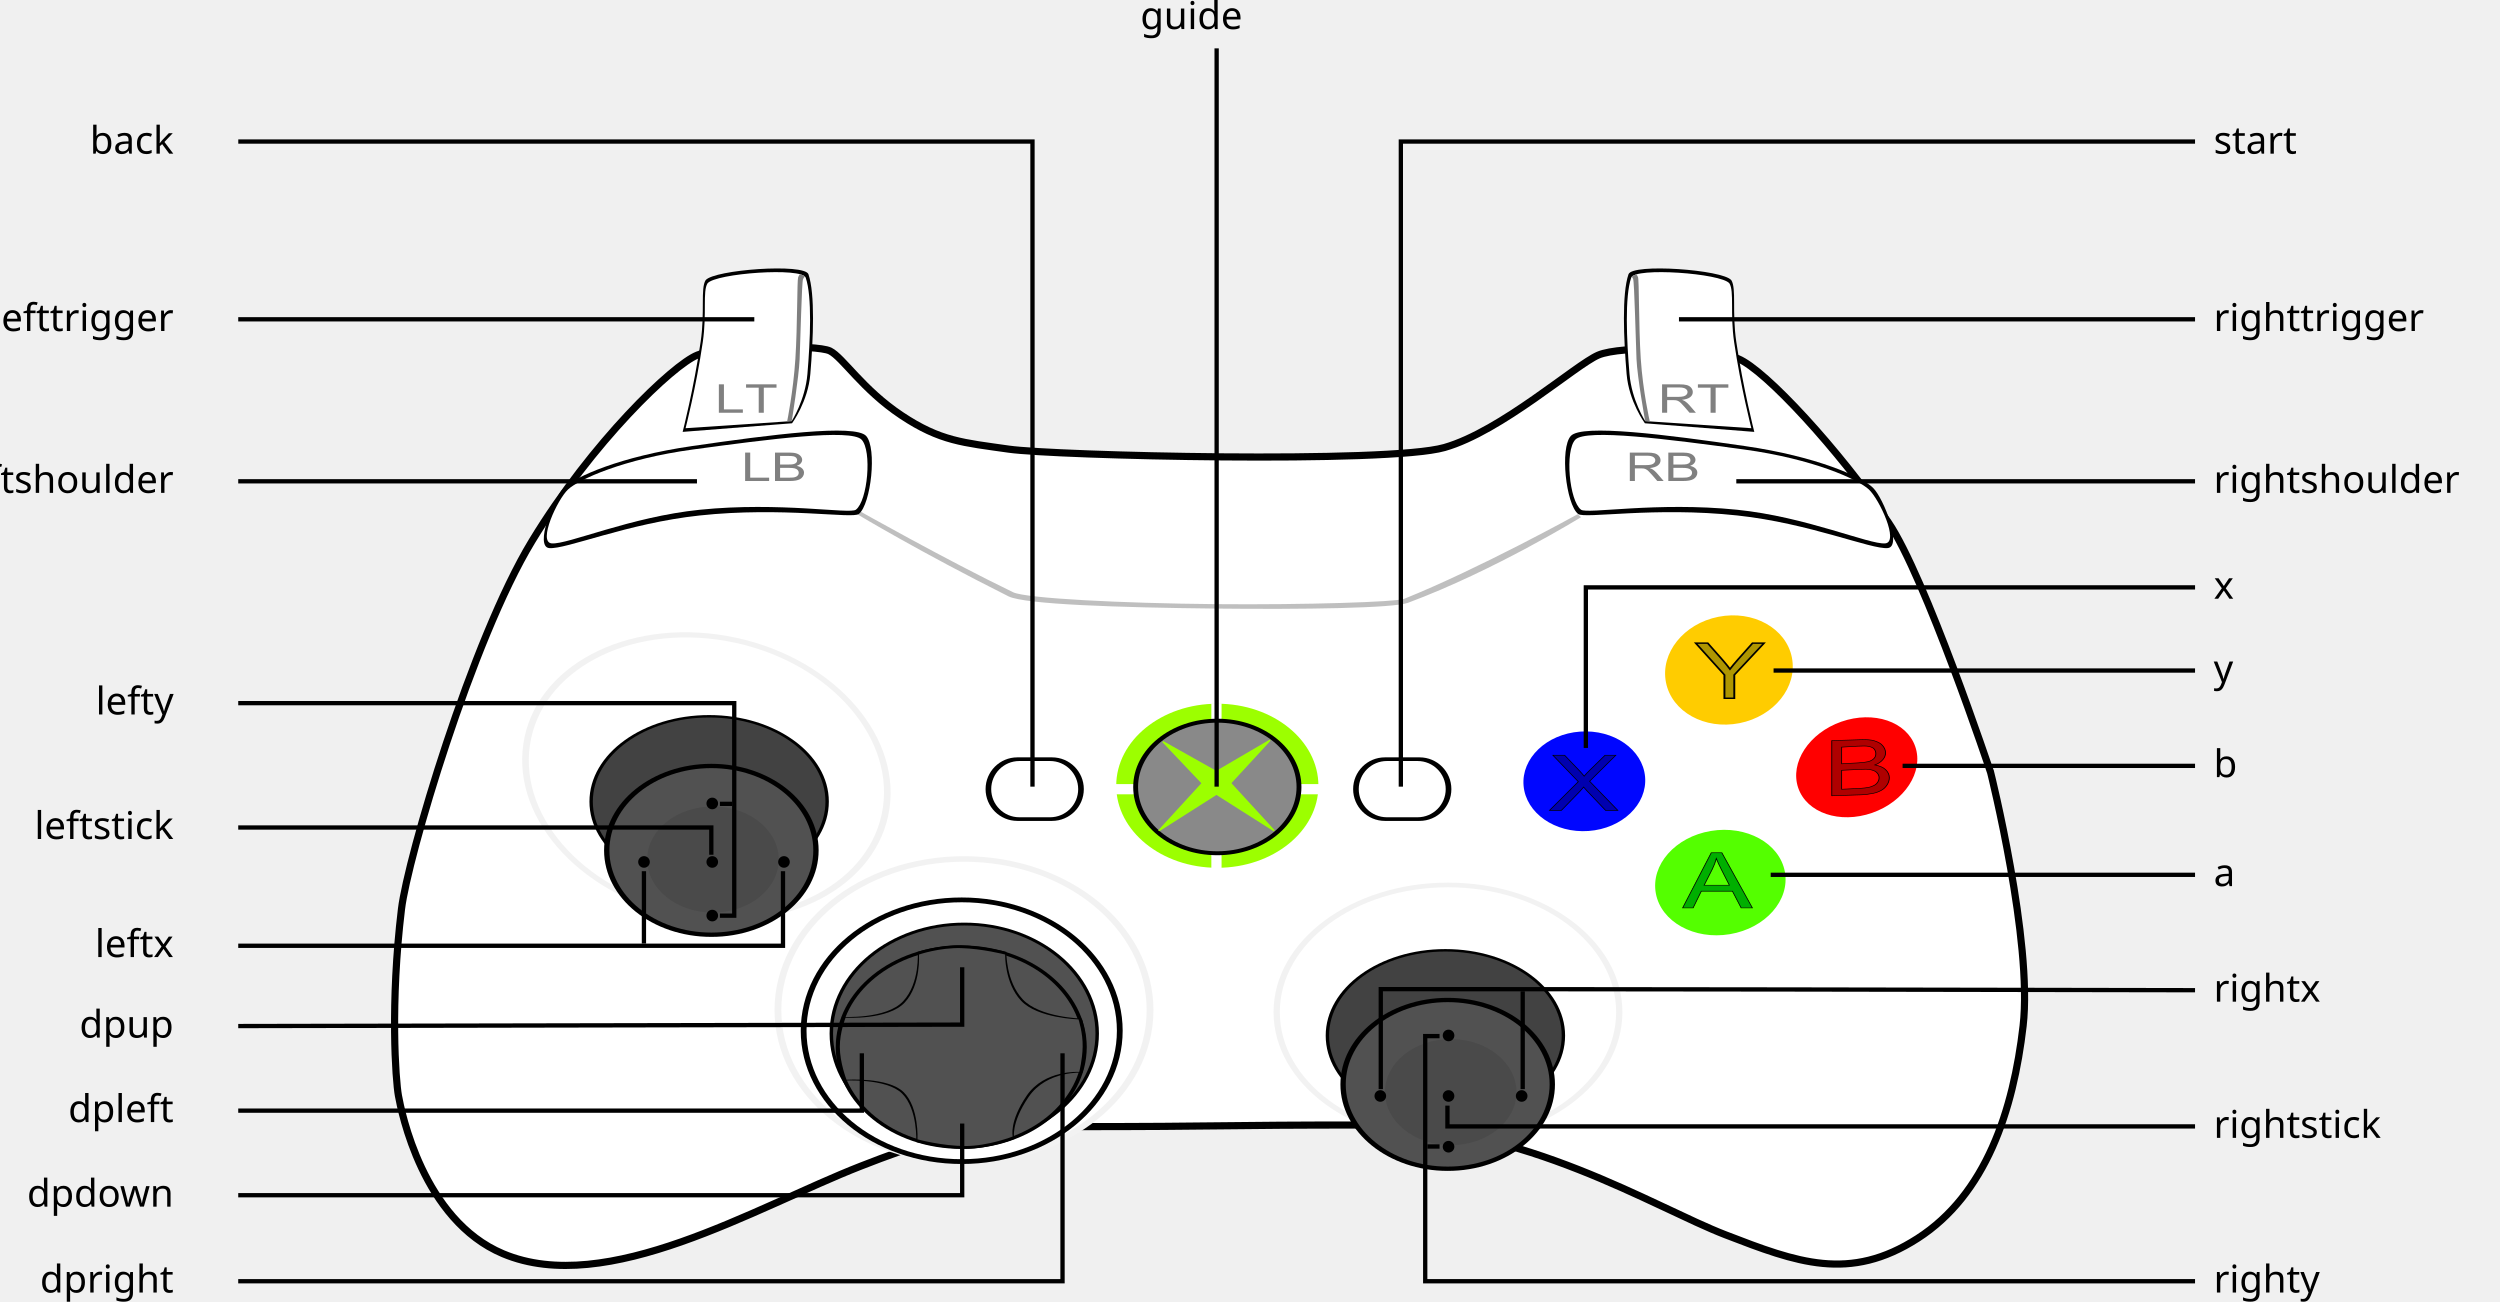
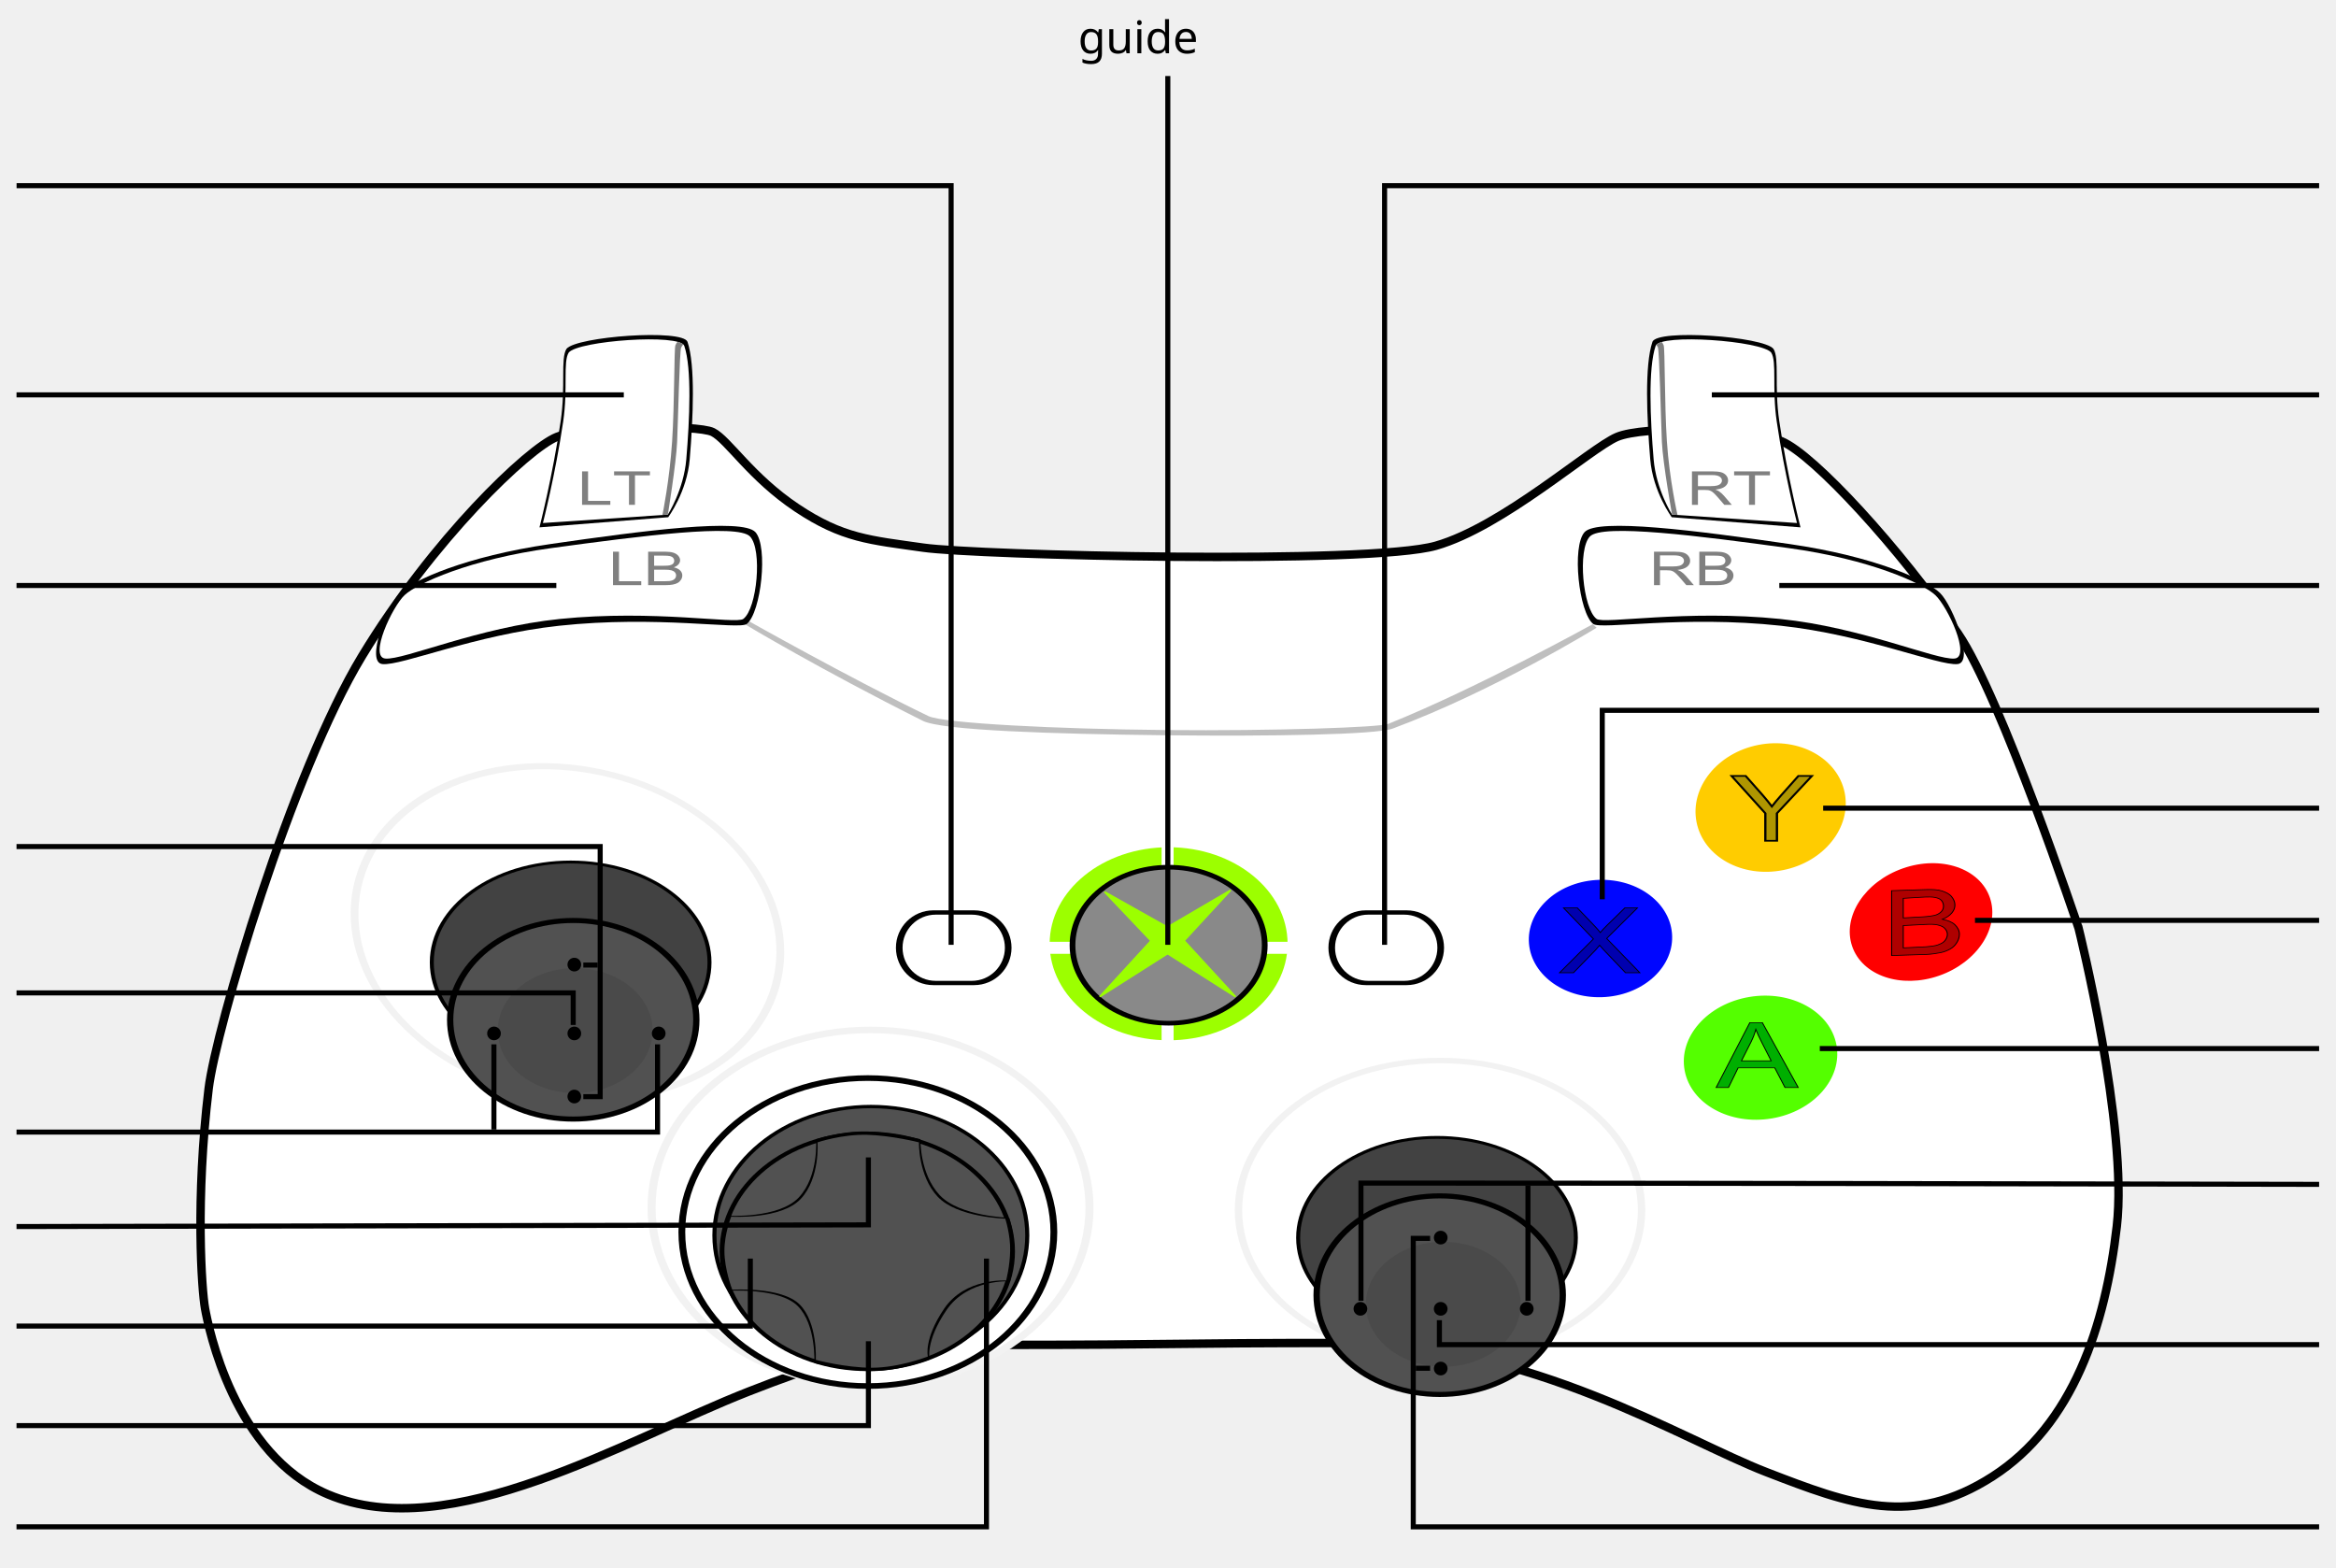
- <svg xmlns="http://www.w3.org/2000/svg" version="1.1" xml:space="preserve" style="overflow:visible" height="100%" width="100%">
+ <svg xmlns="http://www.w3.org/2000/svg" version="1.1" xml:space="preserve" style="overflow:visible" height="410px" width="611px" viewBox="69 -5 611 410">
  <g transform="matrix(.44122 0 0 .44122 -67.706 32.147)" stroke="#000" stroke-width="5">
    <g stroke="#000" stroke-width="5">
      <g stroke="#000" stroke-width="5">
        <path d="m1542 465.9s-45.682-136.82-71.429-174.57c-34.014-49.878-85.436-106.06-104.71-113.99s-81.633-9.301-97.506-2.5c-15.872 6.802-67.66 53.145-107.34 64.48s-272.07 5.668-303.82 1.134-47.753-5.435-74.964-23.572-40.781-40.408-49.852-44.942c-9.069-4.534-75.498-3.9-92.505 2.9-17.007 6.802-73.429 60.68-115.38 129.83-41.95 69.148-86.697 221.06-90.971 256.46-7.937 65.748-4.134 119.36-2.134 130.36s16.959 86.645 72.929 110.19c72.516 30.507 175.67-32.14 249.5-61.058 76.927-30.134 95.033-27.595 148.73-27.595 106.58 0 98.615-1.133 205.22-1.133 108.84 0 199.41 57.313 249.3 76.583s86.436 33.106 134.06 2.5 66.76-89.285 73.563-148.23-22.675-176.84-22.675-176.84z" fill="#fff" stroke="#000" stroke-width="5" />
      </g>
    </g>
  </g>
  <g transform="matrix(.44122 0 0 .44122 -67.706 32.147)">
    <ellipse cx="825.89" cy="631.74" rx="132.16" ry="107.35" fill="#f2f2f2" />
  </g>
  <g transform="matrix(.44122 0 0 .44122 -67.706 32.147)">
    <ellipse cx="825.89" cy="631.74" rx="127.42" ry="103.49" fill="#fff" />
  </g>
  <g transform="matrix(.44122 0 0 .44122 -67.706 32.147)">
    <ellipse cx="1163.5" cy="633.15" rx="121.67" ry="90.324" fill="#f2f2f2" />
  </g>
  <g transform="matrix(.44122 0 0 .44122 -67.706 32.147)">
    <ellipse cx="1163.5" cy="633.15" rx="117.3" ry="87.079" fill="#fff" />
  </g>
  <g transform="matrix(.44122 0 0 .44122 -67.706 32.147)">
    <path d="m660.58 370.76c-70.526-12.48-134.14 21.246-142.07 75.328-7.938 54.083 42.798 108.04 113.32 120.52s134.14-21.246 142.07-75.328c7.939-54.083-42.798-108.04-113.32-120.52z" fill="#f2f2f2" />
  </g>
  <g transform="matrix(.44122 0 0 .44122 -67.706 32.147)">
    <path d="m660.07 374.28c-67.992-12.031-129.31 20.482-136.97 72.622-7.653 52.139 41.26 104.16 109.25 116.19s129.31-20.482 136.97-72.622c7.654-52.138-41.259-104.16-109.25-116.19z" fill="#fff" />
  </g>
  <g transform="matrix(.44122 0 0 .44122 -67.706 32.147)">
    <ellipse cx="824.3" cy="646.14" rx="112.28" ry="92.953" />
  </g>
  <g transform="matrix(.44122 0 0 .44122 -67.706 32.147)">
    <ellipse cx="824.3" cy="646.14" rx="108.25" ry="89.613" fill="#fff" />
  </g>
  <g transform="matrix(.44122 0 0 .44122 -67.706 32.147)">
    <ellipse cx="1161.7" cy="649.54" rx="83.492" ry="60.363" />
  </g>
  <g transform="matrix(.44122 0 0 .44122 -67.706 32.147)">
    <ellipse cx="1161.7" cy="649.54" rx="81.133" ry="58.657" fill="#424242" />
  </g>
  <g transform="matrix(.44122 0 0 .44122 -67.706 32.147)">
    <ellipse cx="1163.3" cy="683.55" rx="74.83" ry="60.363" />
  </g>
  <g transform="matrix(.44122 0 0 .44122 -67.706 32.147)">
    <ellipse cx="1163.3" cy="683.55" rx="71.107" ry="57.36" fill="#515151" />
  </g>
  <g transform="matrix(.44122 0 0 .44122 -67.706 32.147)">
    <ellipse cx="1165.4" cy="688.95" rx="45.898" ry="37.025" fill="#4a4a4a" />
  </g>
  <g transform="matrix(.44122 0 0 .44122 -67.706 32.147)">
    <ellipse cx="826.08" cy="648.1" rx="93.945" ry="77.369" />
  </g>
  <g transform="matrix(.44122 0 0 .44122 -67.706 32.147)">
    <ellipse cx="826.08" cy="648.1" rx="91.527" ry="75.377" fill="#515151" />
  </g>
  <g transform="matrix(.44122 0 0 .44122 -67.706 32.147)">
    <ellipse cx="823.98" cy="657.59" rx="87.538" ry="70.967" />
  </g>
  <g transform="matrix(.44122 0 0 .44122 -67.706 32.147)">
    <ellipse cx="823.98" cy="657.59" rx="84.738" ry="68.698" fill="#515151" />
  </g>
  <g transform="matrix(.44122 0 0 .44122 -67.706 32.147)">
    <path d="m908.09 637.66s-29.34-0.686-41.231-13.424c-11.892-12.739-11.401-33.105-11.401-33.105s-16.461-4.181-31.472-4.598c-15.558-0.432-30.371 4.613-30.371 4.613s1.699 21.69-10.193 34.43c-11.892 12.738-42.455 10.893-42.455 10.893s-4.113 10.239-4.113 20.857c0 11.433 4.8 23.646 4.8 23.646s30.041-2.025 41.083 9.015c11.043 11.04 9.851 33.76 9.851 33.76s17.824 4.8 34.156 4.8c16.789 0 34.154-6.857 34.154-6.857s-2.696-10.635 10.045-29.318 37.671-17.017 37.671-17.017 2.263-8.428 2.472-18.036c0.214-9.921-2.996-19.659-2.996-19.659z" />
  </g>
  <g transform="matrix(.44122 0 0 .44122 -67.706 32.147)">
    <path d="m905.76 638.21s-28.526-0.667-40.088-13.052c-11.562-12.386-11.084-32.187-11.084-32.187s-16.004-4.064-30.598-4.47c-15.127-0.42-29.528 4.485-29.528 4.485s1.651 21.088-9.91 33.474c-11.562 12.385-41.276 10.59-41.276 10.59s-4 9.955-4 20.278c0 11.115 4.667 22.99 4.667 22.99s29.207-1.97 39.942 8.765c10.736 10.733 9.577 32.822 9.577 32.822s17.33 4.666 33.209 4.666c16.322 0 33.206-6.666 33.206-6.666s-2.622-10.34 9.766-28.504c12.387-18.165 36.624-16.545 36.624-16.545s2.2-8.194 2.403-17.535c0.21-9.643-2.91-19.111-2.91-19.111z" fill="#515151" />
  </g>
  <g transform="matrix(.44122 0 0 .44122 -67.706 32.147)">
    <circle cx="1163.9" cy="649.43" r="4.057" />
  </g>
  <g transform="matrix(.44122 0 0 .44122 -67.706 32.147)">
    <circle cx="1163.9" cy="727.05" r="4.057" />
  </g>
  <g transform="matrix(.44122 0 0 .44122 -67.706 32.147)">
    <circle cx="1214.9" cy="691.64" r="4.057" />
  </g>
  <g transform="matrix(.44122 0 0 .44122 -67.706 32.147)">
    <circle cx="1116.3" cy="691.64" r="4.057" />
  </g>
  <g transform="matrix(.44122 0 0 .44122 -67.706 32.147)">
    <circle cx="643.5" cy="480.79" r="4.057" />
  </g>
  <g transform="matrix(.44122 0 0 .44122 -67.706 32.147)">
    <ellipse cx="648.12" cy="486.3" rx="83.492" ry="60.363" />
  </g>
  <g transform="matrix(.44122 0 0 .44122 -67.706 32.147)">
    <ellipse cx="648.12" cy="486.3" rx="81.133" ry="58.657" fill="#424242" />
  </g>
  <g transform="matrix(.44122 0 0 .44122 -67.706 32.147)">
    <ellipse cx="649.66" cy="520.31" rx="74.83" ry="60.363" />
  </g>
  <g transform="matrix(.44122 0 0 .44122 -67.706 32.147)">
    <ellipse cx="649.66" cy="520.31" rx="71.107" ry="57.36" fill="#515151" />
  </g>
  <g transform="matrix(.44122 0 0 .44122 -67.706 32.147)">
    <ellipse cx="650.79" cy="526.71" rx="45.898" ry="37.025" fill="#4a4a4a" />
  </g>
  <g transform="matrix(.44122 0 0 .44122 -67.706 32.147)">
    <circle cx="650.3" cy="565.81" r="4.057" />
  </g>
  <g transform="matrix(.44122 0 0 .44122 -67.706 32.147)">
    <circle cx="700.32" cy="528.4" r="4.057" />
  </g>
  <g transform="matrix(.44122 0 0 .44122 -67.706 32.147)">
    <circle cx="602.68" cy="528.4" r="4.057" />
  </g>
  <g transform="matrix(.44122 0 0 .44122 -67.706 32.147)">
    <circle cx="650.3" cy="487.6" r="4.057" />
  </g>
  <g transform="translate(-32.005 -.11473)" stroke-width="0">
    <g transform="matrix(.44122 0 0 .44122 -35.701 32.262)" fill="#fc0">
      <g fill="#fc0" stroke-width="0">
        <path transform="matrix(.9811 -.1937 .1937 .9811 -50.662 270.82)" d="m1404.2 394.45c0 20.888-20.043 37.821-44.767 37.821s-44.767-16.933-44.767-37.821 20.043-37.821 44.767-37.821 44.767 16.933 44.767 37.821z" fill="#fc0" stroke-width="0" />
      </g>
    </g>
    <g transform="matrix(.44122 0 0 .44122 -35.701 32.262)">
      <g stroke-width="0">
        <path d="m1398.5 535.24c-3.666-19.884-26.784-32.626-51.637-28.459s-42.027 23.663-38.362 43.547c3.666 19.884 26.784 32.626 51.637 28.459 24.852-4.166 42.028-23.663 38.362-43.547z" fill="#54ff00" stroke-width="0" />
      </g>
    </g>
    <g transform="matrix(.44122 0 0 .44122 -35.701 32.262)">
      <g stroke-width="0">
        <g stroke-width="0">
          <path d="m1301 469.08c-1.63-19.144-21.928-33.294-45.336-31.606s-41.063 18.576-39.432 37.72 21.929 33.294 45.336 31.606c23.409-1.689 41.063-18.576 39.432-37.72z" fill="#0006ff" stroke-width="0" />
        </g>
      </g>
    </g>
    <g transform="matrix(.44122 0 0 .44122 -35.701 32.262)" fill="#f00">
      <g fill="#f00" stroke-width="0">
        <g fill="#f00" stroke-width="0">
          <path d="m1489.5 448.06c-5.94-17.563-29.05-25.398-51.616-17.501-22.566 7.896-36.044 28.536-30.104 46.099s29.05 25.397 51.616 17.501c22.567-7.898 36.046-28.537 30.104-46.099z" fill="#f00" stroke-width="0" />
        </g>
      </g>
    </g>
  </g>
  <g transform="matrix(.44122 0 0 .44122 -67.706 32.147)">
    <path d="m1254 285.81s-68.557 37.949-121.16 59.091c-5.162 2.075-67.258 4.26-131.84 3.664-64.69-0.596-131.87-3.979-140.79-8.285-46.656-22.522-108.23-57.266-108.23-57.266v3.17s43.289 26.046 104.94 56.935c11.394 5.709 77.495 7.789 143.72 8.535 62.521 0.703 124.94-0.289 134.91-3.998 60.2-22.388 120.77-59.741 120.77-59.741z" fill="#bfbfbf" />
  </g>
  <g transform="matrix(.44122 0 0 .44122 -67.706 32.147)">
    <path d="m757.65 231.25c-7.653-8.502-66.403-0.94-121.54 7.062-50.064 7.266-81.632 21.451-89.285 29.103s-20.455 41.083-10.268 42.053c11.404 1.086 54.563-17.311 104.76-22.732 58.013-6.266 106.78 2.487 111.23-1.072 8.504-6.804 12.755-45.912 5.102-54.414z" />
  </g>
  <g transform="matrix(.44122 0 0 .44122 -67.706 32.147)">
    <path d="m754.45 233.82c-7.384-7.711-64.543-0.376-117.74 6.88-48.303 6.59-79.642 20.945-87.025 27.885s-21.236 36.719-11.407 37.599c11.003 0.984 55.026-18.558 103.46-23.475 55.973-5.683 104.45 3.209 108.74-0.02 8.204-6.168 11.353-41.159 3.969-48.869z" fill="#fff" />
  </g>
  <g transform="matrix(.44122 0 0 .44122 -67.706 32.147)">
    <path d="m887.31 455.44h-24.191c-12.244 0-22.169 9.924-22.169 22.165s9.925 22.165 22.169 22.165h24.191c12.244 0 22.169-9.924 22.169-22.165s-9.925-22.165-22.169-22.165z" />
  </g>
  <g transform="matrix(.44122 0 0 .44122 -67.706 32.147)">
    <path d="m885.92 457.99h-21.416c-10.838 0-19.625 8.785-19.625 19.622 0 10.836 8.787 19.621 19.625 19.621h21.416c10.839 0 19.625-8.785 19.625-19.621 0-10.837-8.786-19.622-19.625-19.622z" fill="#fff" />
  </g>
  <g transform="matrix(.44122 0 0 .44122 -67.706 32.147)">
    <path d="m717.4 118.46c-2.66-7.82-65.854-3.199-71.749 4.137-3.636 5.803-0.385 22.04-3.439 42.851-4.834 32.925-12.579 62.965-12.579 62.965l76.318-6.011s11.143-15.015 12.757-34.373c2.06-24.692 3.374-55.806-1.308-69.569z" />
  </g>
  <g transform="matrix(.44122 0 0 .44122 -67.706 32.147)">
    <path d="m715.49 120.85c-2.54-7.468-62.883-3.055-68.513 3.95-3.472 5.541-0.367 21.046-3.285 40.918-4.615 31.44-12.011 60.126-12.011 60.126l74.045-4.97s9.41-14.661 10.941-32.748c2.008-23.708 3.347-53.977-1.177-67.276z" fill="#fff" />
  </g>
  <g transform="matrix(.44122 0 0 .44122 -67.706 32.147)">
    <path d="m710.21 120.55c-0.805 2.107-0.456 34.064-1.936 56.894s-5.741 43.64-5.741 43.64l3.204-0.204s4.95-30.361 5.503-43.085 1.478-54.204 2.376-55.946c0.898-1.742 1.357-1.787 1.357-1.787s-0.574-0.553-1.361-0.898-1.914-0.691-1.914-0.691-0.683-0.03-1.488 2.077z" fill="#7f7f7f" />
  </g>
  <g transform="matrix(.44122 0 0 .44122 -67.706 32.147)">
    <path d="m1460 267.41c-7.653-7.651-39.221-21.837-89.285-29.103-55.133-8.002-113.88-15.563-121.54-7.062s-3.401 47.61 5.103 54.412c4.45 3.56 53.214-5.193 111.23 1.072 50.195 5.422 93.354 23.818 104.76 22.732 10.186-0.968-2.616-34.399-10.269-42.051z" />
  </g>
  <g transform="matrix(.44122 0 0 .44122 -67.706 32.147)">
    <path d="m1457.1 268.58c-7.384-6.939-38.723-21.295-87.025-27.885-53.194-7.256-110.35-14.591-117.74-6.88-7.384 7.71-4.234 42.7 3.97 48.869 4.294 3.229 52.771-5.663 108.74 0.02 48.43 4.917 92.453 24.459 103.46 23.475 9.829-0.88-4.024-30.66-11.408-37.599z" fill="#fff" />
  </g>
  <g transform="matrix(.44122 0 0 .44122 -67.706 32.147)">
    <path d="m1143.7 455.44h-24.191c-12.244 0-22.169 9.924-22.169 22.165s9.925 22.165 22.169 22.165h24.191c12.243 0 22.169-9.924 22.169-22.165s-9.925-22.165-22.169-22.165z" />
  </g>
  <g transform="matrix(.44122 0 0 .44122 -67.706 32.147)">
    <path d="m1142.3 457.99h-21.416c-10.839 0-19.625 8.785-19.625 19.622 0 10.836 8.786 19.621 19.625 19.621h21.416c10.838 0 19.625-8.785 19.625-19.621 0-10.837-8.787-19.622-19.625-19.622z" fill="#fff" />
  </g>
  <g transform="matrix(.44122 0 0 .44122 -67.706 32.147)">
    <path d="m1364.6 165.45c-3.055-20.811 0.196-37.048-3.439-42.851-5.896-7.336-69.089-11.957-71.749-4.137-4.682 13.763-3.367 44.877-1.308 69.568 1.614 19.358 12.756 34.373 12.756 34.373l76.319 6.011c0 1e-3 -7.745-30.039-12.579-62.964z" />
  </g>
  <g transform="matrix(.44122 0 0 .44122 -67.706 32.147)">
    <path d="m1363.1 165.72c-2.917-19.872 0.188-35.377-3.284-40.918-5.63-7.005-65.973-11.418-68.513-3.95-4.524 13.3-3.185 43.568-1.178 67.276 1.53 18.087 10.941 32.748 10.941 32.748l74.045 4.97c1e-3 0-7.394-28.686-12.011-60.126z" fill="#fff" />
  </g>
  <g transform="matrix(.44122 0 0 .44122 -67.706 32.147)">
    <ellipse cx="1002.6" cy="475.25" rx="70.523" ry="57.227" fill="#9cff00" />
  </g>
  <g transform="matrix(.44122 0 0 .44122 -67.706 32.147)">
    <rect x="998.44" y="417.63" width="7.125" height="120.06" fill="#fff" />
  </g>
  <g transform="matrix(.44122 0 0 .44122 -67.706 32.147)">
    <rect x="927.01" y="474.09" width="150" height="7.125" fill="#fff" />
  </g>
  <g transform="matrix(.44122 0 0 .44122 -67.706 32.147)">
    <ellipse cx="1002.6" cy="476.1" rx="58.674" ry="47.61" />
  </g>
  <g transform="matrix(.44122 0 0 .44122 -67.706 32.147)">
    <ellipse cx="1002.6" cy="476.1" rx="55.278" ry="44.855" fill="#898989" />
  </g>
  <g transform="translate(-32.005 -.11473)" stroke="#000">
    <g transform="matrix(.44122 0 0 .44122 -35.701 32.262)" fill="#00af00" stroke-width=".5">
      <g transform="matrix(1.3514,0,0,1,1327.3,560.45)" fill="#00af00" stroke="#000" stroke-width=".43">
        <path d="m-0.079 0 14.769-38.456h5.482l15.739 38.456h-5.797l-4.486-11.647h-16.08l-4.223 11.647zm11.096-15.792h13.037l-4.013-10.65c-1.224-3.235-2.134-5.893-2.728-7.974-0.49 2.466-1.181 4.914-2.072 7.345z" fill="#00af00" stroke="#000" stroke-width=".43" />
      </g>
    </g>
    <g transform="matrix(.44122 0 0 .44122 -35.701 32.262)" fill="#af0000" stroke-width=".5">
      <g transform="matrix(1.3514,0,0,1,1425.9,482.23)" fill="#af0000" stroke="#000" stroke-width=".43">
        <path d="m3.935 0v-38.456l14.813-0.651c2.936-0.129 5.391-0.002 7.166 0.777 1.775 0.778 3.262 1.716 4.267 3.333 1.006 1.618 1.508 3.31 1.508 5.076-3.1e-5 1.644-0.446 3.192-1.338 4.643-0.892 1.452-2.335 2.884-4.136 3.776 2.326 0.682 4.21 1.585 5.461 3.228 1.25 1.644 1.972 3.455 1.972 5.693-3.3e-5 1.801-0.477 3.606-1.237 5.154-0.761 1.548-1.701 2.741-2.82 3.581-1.119 0.839-2.619 1.734-4.307 2.162-1.688 0.428-3.853 0.927-6.3 1.033zm5.089-22.297 8.701-0.651c2.252-0.169 3.97-0.539 4.949-0.837 1.294-0.385 2.365-1.283 3.021-2.175 0.656-0.892 0.984-2.011 0.984-3.358-2.6e-5 -1.277-0.306-2.4-0.918-3.371-0.612-0.971-1.583-1.375-2.72-1.733-1.137-0.358-3.188-0.37-5.946-0.147l-8.071 0.651zm0 17.759 9.96-0.651c1.642-0.107 2.894-0.452 3.559-0.574 1.172-0.21 2.247-0.82 3.034-1.31 0.787-0.49 1.434-1.202 1.941-2.138 0.507-0.936 0.857-2.146 0.857-3.37-2.8e-5 -1.434-0.464-2.55-1.198-3.608-0.735-1.058-1.849-1.541-3.152-1.969-1.303-0.428-3.278-0.424-5.723-0.252l-9.278 0.651z" fill="#af0000" stroke="#000" stroke-width=".43" />
      </g>
    </g>
    <g transform="matrix(.44122 0 0 .44122 -35.701 32.262)" fill="#af9600">
      <g transform="matrix(1.3514,0,0,1,1336.1,414.22)" fill="#af9600" stroke="#000">
        <path d="m14.978 0v-16.29l-14.821-22.166h6.191l7.581 11.595c1.399 2.168 2.702 4.337 3.909 6.505 1.154-2.011 2.553-4.276 4.197-6.794l7.45-11.306h5.928l-15.346 22.166v16.29z" fill="#af9600" stroke="#000" />
      </g>
    </g>
  </g>
  <g transform="matrix(.44122 0 0 .44122 -67.706 32.147)">
    <g transform="matrix(1.3514,0,0,1,1287.4,262.67)" fill="#808080">
      <path d="m2.178 0v-19.832h8.793c1.768 2e-5 3.111 0.178 4.031 0.534 0.92 0.356 1.655 0.985 2.205 1.887 0.55 0.902 0.825 1.899 0.825 2.99-1.8e-5 1.407-0.455 2.593-1.366 3.558-0.911 0.965-2.318 1.578-4.221 1.84 0.694 0.334 1.222 0.663 1.583 0.988 0.767 0.703 1.493 1.583 2.178 2.638l3.45 5.398h-3.301l-2.624-4.126c-0.767-1.19-1.398-2.101-1.894-2.733-0.496-0.631-0.94-1.073-1.333-1.326-0.392-0.253-0.791-0.428-1.197-0.528-0.298-0.063-0.785-0.095-1.461-0.095h-3.044v8.807zm2.624-11.08h5.641c1.2 1.1e-5 2.138-0.124 2.814-0.372 0.676-0.248 1.19-0.645 1.542-1.19 0.352-0.546 0.528-1.139 0.528-1.779-1.6e-5 -0.938-0.34-1.709-1.021-2.313-0.681-0.604-1.756-0.906-3.227-0.906h-6.277z" />
      <path d="m22.051 0v-19.832h7.441c1.515 2e-5 2.73 0.201 3.646 0.602 0.915 0.401 1.632 1.019 2.151 1.853 0.519 0.834 0.778 1.707 0.778 2.618-1.6e-5 0.848-0.23 1.646-0.69 2.394-0.46 0.749-1.154 1.353-2.083 1.813 1.2 0.352 2.122 0.952 2.767 1.799 0.645 0.848 0.967 1.849 0.967 3.003-1.7e-5 0.929-0.196 1.792-0.588 2.591-0.392 0.798-0.877 1.414-1.454 1.847-0.577 0.433-1.301 0.76-2.171 0.981-0.87 0.221-1.937 0.331-3.199 0.331zm2.624-11.499h4.288c1.163 1.2e-5 1.998-0.077 2.503-0.23 0.667-0.198 1.17-0.528 1.508-0.988 0.338-0.46 0.507-1.037 0.507-1.732-1.3e-5 -0.658-0.158-1.238-0.473-1.738-0.316-0.501-0.767-0.843-1.353-1.028-0.586-0.185-1.592-0.277-3.017-0.277h-3.964zm0 9.159h4.938c0.848 2.4e-6 1.443-0.032 1.786-0.095 0.604-0.108 1.109-0.289 1.515-0.541 0.406-0.253 0.74-0.62 1.001-1.103 0.262-0.482 0.392-1.039 0.392-1.671-1.4e-5 -0.74-0.189-1.382-0.568-1.928-0.379-0.546-0.904-0.929-1.576-1.15-0.672-0.221-1.639-0.331-2.902-0.331h-4.586z" />
    </g>
  </g>
  <g transform="matrix(.44122 0 0 .44122 -67.706 32.147)">
    <g transform="matrix(1.3514,0,0,1,1309.9,215.06)" fill="#808080">
      <path d="m2.178 0v-19.832h8.793c1.768 2e-5 3.111 0.178 4.031 0.534 0.92 0.356 1.655 0.985 2.205 1.887 0.55 0.902 0.825 1.899 0.825 2.99-1.8e-5 1.407-0.455 2.593-1.366 3.558-0.911 0.965-2.318 1.578-4.221 1.84 0.694 0.334 1.222 0.663 1.583 0.988 0.767 0.703 1.493 1.583 2.178 2.638l3.45 5.398h-3.301l-2.624-4.126c-0.767-1.19-1.398-2.101-1.894-2.733-0.496-0.631-0.94-1.073-1.333-1.326-0.392-0.253-0.791-0.428-1.197-0.528-0.298-0.063-0.785-0.095-1.461-0.095h-3.044v8.807zm2.624-11.08h5.641c1.2 1.1e-5 2.138-0.124 2.814-0.372 0.676-0.248 1.19-0.645 1.542-1.19 0.352-0.546 0.528-1.139 0.528-1.779-1.6e-5 -0.938-0.34-1.709-1.021-2.313-0.681-0.604-1.756-0.906-3.227-0.906h-6.277z" />
      <path d="m27.205 0v-17.492h-6.534v-2.34h15.72v2.34h-6.561v17.492z" />
    </g>
  </g>
  <g transform="matrix(.44122 0 0 .44122 -67.706 32.147)">
    <g transform="matrix(1.3514,0,0,1,670.48,262.67)" fill="#808080">
      <path d="m2.029 0v-19.832h2.624v17.492h9.767v2.34z" />
      <path d="m17.451 0v-19.832h7.441c1.515 2e-5 2.73 0.201 3.646 0.602 0.915 0.401 1.632 1.019 2.151 1.853 0.519 0.834 0.778 1.707 0.778 2.618-1.6e-5 0.848-0.23 1.646-0.69 2.394-0.46 0.749-1.154 1.353-2.083 1.813 1.2 0.352 2.122 0.952 2.767 1.799 0.645 0.848 0.967 1.849 0.967 3.003-1.7e-5 0.929-0.196 1.792-0.588 2.591-0.392 0.798-0.877 1.414-1.454 1.847-0.577 0.433-1.301 0.76-2.171 0.981-0.87 0.221-1.937 0.331-3.199 0.331zm2.624-11.499h4.288c1.163 1.2e-5 1.998-0.077 2.503-0.23 0.667-0.198 1.17-0.528 1.508-0.988 0.338-0.46 0.507-1.037 0.507-1.732-1.3e-5 -0.658-0.158-1.238-0.473-1.738-0.316-0.501-0.767-0.843-1.353-1.028-0.586-0.185-1.592-0.277-3.017-0.277h-3.964zm0 9.159h4.938c0.848 2.4e-6 1.443-0.032 1.786-0.095 0.604-0.108 1.109-0.289 1.515-0.541 0.406-0.253 0.74-0.62 1.001-1.103 0.262-0.482 0.392-1.039 0.392-1.671-1.5e-5 -0.74-0.189-1.382-0.568-1.928-0.379-0.546-0.904-0.929-1.576-1.15-0.672-0.221-1.639-0.331-2.902-0.331h-4.586z" />
    </g>
  </g>
  <g transform="matrix(.44122 0 0 .44122 -67.706 32.147)">
    <g transform="matrix(1.3514,0,0,1,652.15,215.06)" fill="#808080">
      <path d="m2.029 0v-19.832h2.624v17.492h9.767v2.34z" />
      <path d="m22.606 0v-17.492h-6.534v-2.34h15.72v2.34h-6.561v17.492z" />
    </g>
  </g>
  <g transform="matrix(.44122 0 0 .44122 -67.706 32.147)" fill="#0000af" stroke="#000" stroke-width=".5">
    <g transform="matrix(1.3514,0,0,1,1234,492.44)" fill="#0000af" stroke="#000" stroke-width=".43">
      <path d="m0.236 0 14.874-20.041-13.116-18.415h6.06l6.978 9.863c1.452 2.046 2.483 3.62 3.095 4.722 0.857-1.399 1.871-2.859 3.043-4.381l7.738-10.204h5.535l-13.509 18.126 14.559 20.33h-6.296l-9.68-13.719c-0.542-0.787-1.102-1.644-1.679-2.571-0.857 1.399-1.469 2.361-1.836 2.885l-9.653 13.405z" fill="#0000af" stroke="#000" stroke-width=".43" />
    </g>
  </g>
  <g transform="matrix(.44122 0 0 .44122 -67.706 32.147)">
    <polygon points="964.98 444.12 964.19 444.76 995.07 477.27 1041.9 507 1042.7 506.37 1007.4 467.96" fill="#9cff00" />
  </g>
  <g transform="matrix(.44122 0 0 .44122 -67.706 32.147)">
    <polygon points="961.34 506.37 962.13 507 1008.9 477.27 1039.8 443.76 1039 443.12 996.56 467.96" fill="#9cff00" />
  </g>
  <g transform="matrix(-.44122 0 0 .44122 817.49 32.077)">
    <path d="m710.21 120.55c-0.867 1.864-0.456 34.064-1.936 56.894s-6.293 43.789-6.293 43.789l3.216-0.181s5.491-30.534 6.044-43.258 1.478-54.204 2.376-55.946c0.898-1.742 0.91-1.521 0.91-1.521s-0.126-0.181-0.768-0.626c-0.642-0.445-2.399-1.009-2.399-1.009s-0.283-7e-3 -1.15 1.857z" fill="#7f7f7f" />
  </g>
  <g transform="matrix(.44122 0 0 .44122 -67.706 50.153)">
    <circle cx="650.3" cy="487.6" r="4.057" />
  </g>
  <g transform="matrix(.44122 0 0 .44122 158.9 122.18)">
    <circle cx="650.3" cy="487.6" r="4.057" />
  </g>
  <g id="guideGroup" transform="matrix(.44122 0 0 .44122 -137.85 -26.021)">
-     <text id="guideText" x="1160.848" y="79.235" fill="#000000" font-family="sans-serif" font-size="26.667px" text-anchor="middle" style="line-height:1.25" xml:space="preserve">
-       <tspan x="1160.848" y="79.235" font-size="26.667px">guide</tspan>
+     <text id="guideText" x="1160.848" y="79.235" fill="#000000" font-family="sans-serif" font-size="20pt" text-anchor="middle" style="line-height:1.25" xml:space="preserve">
+       <tspan x="1160.848" y="79.235" font-size="20pt">guide</tspan>
    </text>
    <path id="guidePath" d="m1161.1 607.71v-515" fill="none" stroke="#000" stroke-width="3" />
  </g>
  <g id="backGroup" transform="matrix(.44122 0 0 .44122 -213.72 -26.021)">
    <path id="backPath" d="m1204.6 607.71v-450h-554" fill="none" stroke="#000" stroke-width="3" />
-     <text id="backText" x="640.187" y="166.185" fill="#000000" font-family="sans-serif" font-size="26.667px" text-anchor="end" style="line-height:1.25" xml:space="preserve">
-       <tspan x="640.187" y="166.185" font-size="26.667px">back</tspan>
+     <text id="backText" x="640.187" y="166.185" fill="#000000" font-family="sans-serif" font-size="20pt" text-anchor="end" style="line-height:1.25" xml:space="preserve">
+       <tspan x="640.187" y="166.185" font-size="20pt">back</tspan>
    </text>
  </g>
  <g id="lefttriggerGroup" transform="matrix(.44122 0 0 .44122 -137.85 -26.021)">
    <path id="lefttriggerPath" d="m838.61 281.71h-360" fill="none" stroke="#000" stroke-width="3" />
-     <text id="lefttriggerText" x="468.215" y="289.885" fill="#000000" font-family="sans-serif" font-size="26.667px" text-anchor="end" style="line-height:1.25" xml:space="preserve">
-       <tspan x="468.215" y="289.885" font-size="26.667px">lefttrigger</tspan>
+     <text id="lefttriggerText" x="468.215" y="289.885" fill="#000000" font-family="sans-serif" font-size="20pt" text-anchor="end" style="line-height:1.25" xml:space="preserve">
+       <tspan x="468.215" y="289.885" font-size="20pt">lefttrigger</tspan>
    </text>
  </g>
  <g id="leftshoulderGroup" transform="matrix(.44122 0 0 .44122 -137.85 -26.021)">
    <path id="leftshoulderPath" d="m798.61 394.71h-320" fill="none" stroke="#000" stroke-width="3" />
-     <text id="leftshoulderText" x="468.215" y="402.785" fill="#000000" font-family="sans-serif" font-size="26.667px" text-anchor="end" style="line-height:1.25" xml:space="preserve">
-       <tspan x="468.215" y="402.785" font-size="26.667px">leftshoulder</tspan>
+     <text id="leftshoulderText" x="468.215" y="402.785" fill="#000000" font-family="sans-serif" font-size="20pt" text-anchor="end" style="line-height:1.25" xml:space="preserve">
+       <tspan x="468.215" y="402.785" font-size="20pt">leftshoulder</tspan>
    </text>
  </g>
  <g id="leftyGroup" transform="matrix(.44122 0 0 .44122 -137.85 -26.021)">
    <g id="leftyPath" transform="translate(-18.892,132.71)" fill="none" stroke="#000" stroke-width="3">
      <path d="m833.5 565h10v-148.25h-346" />
      <path d="m842 487h-8.5" />
    </g>
-     <text id="leftyText" x="468.215" y="557.335" fill="#000000" font-family="sans-serif" font-size="26.667px" text-anchor="end" style="line-height:1.25" xml:space="preserve">
-       <tspan x="468.215" y="557.335" font-size="26.667px">lefty</tspan>
+     <text id="leftyText" x="468.215" y="557.335" fill="#000000" font-family="sans-serif" font-size="20pt" text-anchor="end" style="line-height:1.25" xml:space="preserve">
+       <tspan x="468.215" y="557.335" font-size="20pt">lefty</tspan>
    </text>
  </g>
  <g id="leftstickGroup" transform="matrix(.44122 0 0 .44122 -137.85 -26.021)">
    <path id="leftstickPath" d="m808.61 655.21v-19h-330" fill="none" stroke="#000" stroke-width="3" />
-     <text id="leftstickText" x="468.215" y="644.235" fill="#000000" font-family="sans-serif" font-size="26.667px" text-anchor="end" style="line-height:1.25" xml:space="preserve">
-       <tspan x="468.215" y="644.235" font-size="26.667px">leftstick</tspan>
+     <text id="leftstickText" x="468.215" y="644.235" fill="#000000" font-family="sans-serif" font-size="20pt" text-anchor="end" style="line-height:1.25" xml:space="preserve">
+       <tspan x="468.215" y="644.235" font-size="20pt">leftstick</tspan>
    </text>
  </g>
  <g id="leftxGroup" transform="matrix(.44122 0 0 .44122 -137.85 -26.021)">
    <g id="leftxPath" transform="matrix(0,1,1,0,293.11,-124.79)" fill="none" stroke="#000" stroke-width="3">
      <path d="m791.5 565.5h52v-380" />
      <path d="m842 468.5h-50.5" />
    </g>
-     <text id="leftxText" x="468.215" y="726.585" fill="#000000" font-family="sans-serif" font-size="26.667px" text-anchor="end" style="line-height:1.25" xml:space="preserve">
-       <tspan x="468.215" y="726.585" font-size="26.667px">leftx</tspan>
+     <text id="leftxText" x="468.215" y="726.585" fill="#000000" font-family="sans-serif" font-size="20pt" text-anchor="end" style="line-height:1.25" xml:space="preserve">
+       <tspan x="468.215" y="726.585" font-size="20pt">leftx</tspan>
    </text>
  </g>
  <g id="dpupGroup" transform="matrix(.44122 0 0 .44122 -137.85 -26.021)">
    <path id="dpupPath" d="m983.61 733.71v40l-505 1" fill="none" stroke="#000" stroke-width="3" />
-     <text id="dpupText" x="468.215" y="782.785" fill="#000000" font-family="sans-serif" font-size="26.667px" text-anchor="end" style="line-height:1.25" xml:space="preserve">
-       <tspan x="468.215" y="782.785" font-size="26.667px">dpup</tspan>
+     <text id="dpupText" x="468.215" y="782.785" fill="#000000" font-family="sans-serif" font-size="20pt" text-anchor="end" style="line-height:1.25" xml:space="preserve">
+       <tspan x="468.215" y="782.785" font-size="20pt">dpup</tspan>
    </text>
  </g>
  <g id="dpleftGroup" transform="matrix(.44122 0 0 .44122 -137.85 -26.021)">
    <path id="dpleftPath" d="m913.61 793.71v40h-435" fill="none" stroke="#000" stroke-width="3" />
-     <text id="dpleftText" x="468.215" y="841.685" fill="#000000" font-family="sans-serif" font-size="26.667px" text-anchor="end" style="line-height:1.25" xml:space="preserve">
-       <tspan x="468.215" y="841.685" font-size="26.667px">dpleft</tspan>
+     <text id="dpleftText" x="468.215" y="841.685" fill="#000000" font-family="sans-serif" font-size="20pt" text-anchor="end" style="line-height:1.25" xml:space="preserve">
+       <tspan x="468.215" y="841.685" font-size="20pt">dpleft</tspan>
    </text>
  </g>
  <g id="dpdownGroup" transform="matrix(.44122 0 0 .44122 -137.85 -26.021)">
    <path id="dpdownPath" d="m983.61 842.71v50h-505" fill="none" stroke="#000" stroke-width="3" />
-     <text id="dpdownText" x="468.215" y="900.685" fill="#000000" font-family="sans-serif" font-size="26.667px" text-anchor="end" style="line-height:1.25" xml:space="preserve">
-       <tspan x="468.215" y="900.685" font-size="26.667px">dpdown</tspan>
+     <text id="dpdownText" x="468.215" y="900.685" fill="#000000" font-family="sans-serif" font-size="20pt" text-anchor="end" style="line-height:1.25" xml:space="preserve">
+       <tspan x="468.215" y="900.685" font-size="20pt">dpdown</tspan>
    </text>
  </g>
  <g id="dprightGroup" transform="matrix(.44122 0 0 .44122 -137.85 -26.021)">
    <path id="dprightPath" d="m1053.6 793.71v159h-575" fill="none" stroke="#000" stroke-width="3" />
-     <text id="dprightText" x="468.215" y="960.585" fill="#000000" font-family="sans-serif" font-size="26.667px" text-anchor="end" style="line-height:1.25" xml:space="preserve">
-       <tspan x="468.215" y="960.585" font-size="26.667px">dpright</tspan>
+     <text id="dprightText" x="468.215" y="960.585" fill="#000000" font-family="sans-serif" font-size="20pt" text-anchor="end" style="line-height:1.25" xml:space="preserve">
+       <tspan x="468.215" y="960.585" font-size="20pt">dpright</tspan>
    </text>
  </g>
  <g id="rightyGroup" transform="matrix(.44122 0 0 .44122 -137.85 -26.021)">
    <g id="rightyPath" transform="rotate(180,1075.8,673.36)" fill="none" stroke="#000" stroke-width="3">
      <path d="m835 565h10v-171h-537" />
      <path d="m843.5 488h-8.5" />
    </g>
-     <text id="rightyText" x="1856.59" y="960.585" fill="#000000" font-family="sans-serif" font-size="26.667px" text-anchor="start" style="line-height:1.25" xml:space="preserve">
-       <tspan x="1856.59" y="960.585" font-size="26.667px">righty</tspan>
+     <text id="rightyText" x="1856.59" y="960.585" fill="#000000" font-family="sans-serif" font-size="20pt" text-anchor="start" style="line-height:1.25" xml:space="preserve">
+       <tspan x="1856.59" y="960.585" font-size="20pt">righty</tspan>
    </text>
  </g>
  <g id="rightstickGroup" transform="matrix(.44122 0 0 .44122 -137.85 -26.021)">
    <path id="rightstickPath" d="m1322.1 830.21v14.5h521.5" fill="none" stroke="#000" stroke-width="3" />
-     <text id="rightstickText" x="1856.59" y="852.685" fill="#000000" font-family="sans-serif" font-size="26.667px" text-anchor="start" style="line-height:1.25" xml:space="preserve">
-       <tspan x="1856.59" y="852.685" font-size="26.667px">rightstick</tspan>
+     <text id="rightstickText" x="1856.59" y="852.685" fill="#000000" font-family="sans-serif" font-size="20pt" text-anchor="start" style="line-height:1.25" xml:space="preserve">
+       <tspan x="1856.59" y="852.685" font-size="20pt">rightstick</tspan>
    </text>
  </g>
  <g id="rightxGroup" transform="matrix(.44122 0 0 .44122 -137.85 -26.021)">
    <g id="rightxPath" transform="matrix(0,-1,-1,0,1837.6,1610.2)" fill="none" stroke="#000" stroke-width="3">
      <path d="m791.5 562h69.75c0.044-125.5-0.438-442.5-0.75-568" />
      <path d="m859.75 463h-68.25" />
    </g>
-     <text id="rightxText" x="1856.59" y="757.685" fill="#000000" font-family="sans-serif" font-size="26.667px" text-anchor="start" style="line-height:1.25" xml:space="preserve">
-       <tspan x="1856.59" y="757.685" font-size="26.667px">rightx</tspan>
+     <text id="rightxText" x="1856.59" y="757.685" fill="#000000" font-family="sans-serif" font-size="20pt" text-anchor="start" style="line-height:1.25" xml:space="preserve">
+       <tspan x="1856.59" y="757.685" font-size="20pt">rightx</tspan>
    </text>
  </g>
  <g id="aGroup" transform="matrix(.44122 0 0 .44122 -137.85 -26.021)">
    <path id="aPath" d="m1547.6 669.21h296" fill="none" stroke="#000" stroke-width="3" />
-     <text id="aText" x="1856.59" y="677.085" fill="#000000" font-family="sans-serif" font-size="26.667px" text-anchor="start" style="line-height:1.25" xml:space="preserve">
-       <tspan x="1856.59" y="677.085" font-size="26.667px">a</tspan>
+     <text id="aText" x="1856.59" y="677.085" fill="#000000" font-family="sans-serif" font-size="20pt" text-anchor="start" style="line-height:1.25" xml:space="preserve">
+       <tspan x="1856.59" y="677.085" font-size="20pt">a</tspan>
    </text>
  </g>
  <g id="bGroup" transform="matrix(.44122 0 0 .44122 -137.85 -26.021)">
    <path id="bPath" d="m1639.6 593.21h204" fill="none" stroke="#000" stroke-width="3" />
-     <text id="bText" x="1856.59" y="601.085" fill="#000000" font-family="sans-serif" font-size="26.667px" text-anchor="start" style="line-height:1.25" xml:space="preserve">
-       <tspan x="1856.59" y="601.085" font-size="26.667px">b</tspan>
+     <text id="bText" x="1856.59" y="601.085" fill="#000000" font-family="sans-serif" font-size="20pt" text-anchor="start" style="line-height:1.25" xml:space="preserve">
+       <tspan x="1856.59" y="601.085" font-size="20pt">b</tspan>
    </text>
  </g>
  <g id="yGroup" transform="matrix(.44122 0 0 .44122 -137.85 -26.021)">
    <path id="yPath" d="m1549.6 526.71h294" fill="none" stroke="#000" stroke-width="3" />
-     <text id="yText" x="1856.59" y="534.735" fill="#000000" font-family="sans-serif" font-size="26.667px" text-anchor="start" style="line-height:1.25" xml:space="preserve">
-       <tspan x="1856.59" y="534.735" font-size="26.667px">y</tspan>
+     <text id="yText" x="1856.59" y="534.735" fill="#000000" font-family="sans-serif" font-size="20pt" text-anchor="start" style="line-height:1.25" xml:space="preserve">
+       <tspan x="1856.59" y="534.735" font-size="20pt">y</tspan>
    </text>
  </g>
  <g id="xGroup" transform="matrix(.44122 0 0 .44122 -137.83 -26.021)">
    <path id="xPath" d="m1418.6 580.71v-112h424.97" fill="none" stroke="#000" stroke-width="3" />
-     <text id="xText" x="1856.562" y="476.635" fill="#000000" font-family="sans-serif" font-size="26.667px" text-anchor="start" style="line-height:1.25" xml:space="preserve">
-       <tspan x="1856.562" y="476.635" font-size="26.667px">x</tspan>
+     <text id="xText" x="1856.562" y="476.635" fill="#000000" font-family="sans-serif" font-size="20pt" text-anchor="start" style="line-height:1.25" xml:space="preserve">
+       <tspan x="1856.562" y="476.635" font-size="20pt">x</tspan>
    </text>
  </g>
  <g id="rightshoulderGroup" transform="matrix(.44122 0 0 .44122 -137.85 -26.021)">
    <path id="rightshoulderPath" d="m1523.6 394.71h320" fill="none" stroke="#000" stroke-width="3" />
-     <text id="rightshoulderText" x="1856.59" y="402.785" fill="#000000" font-family="sans-serif" font-size="26.667px" text-anchor="start" style="line-height:1.25" xml:space="preserve">
-       <tspan x="1856.59" y="402.785" font-size="26.667px">rightshoulder</tspan>
+     <text id="rightshoulderText" x="1856.59" y="402.785" fill="#000000" font-family="sans-serif" font-size="20pt" text-anchor="start" style="line-height:1.25" xml:space="preserve">
+       <tspan x="1856.59" y="402.785" font-size="20pt">rightshoulder</tspan>
    </text>
  </g>
  <g id="righttriggerGroup" transform="matrix(.44122 0 0 .44122 -137.85 -26.021)">
    <path id="righttriggerPath" d="m1483.6 281.71h360" fill="none" stroke="#000" stroke-width="3" />
-     <text id="righttriggerText" x="1856.59" y="289.885" fill="#000000" font-family="sans-serif" font-size="26.667px" text-anchor="start" style="line-height:1.25" xml:space="preserve">
-       <tspan x="1856.59" y="289.885" font-size="26.667px">righttrigger</tspan>
+     <text id="righttriggerText" x="1856.59" y="289.885" fill="#000000" font-family="sans-serif" font-size="20pt" text-anchor="start" style="line-height:1.25" xml:space="preserve">
+       <tspan x="1856.59" y="289.885" font-size="20pt">righttrigger</tspan>
    </text>
  </g>
  <g id="startGroup" transform="matrix(.44122 0 0 .44122 -137.85 -26.021)">
    <path id="startPath" d="m1289.6 607.71v-450h554" fill="none" stroke="#000" stroke-width="3" />
-     <text id="startText" x="1856.59" y="166.185" fill="#000000" font-family="sans-serif" font-size="26.667px" text-anchor="start" style="line-height:1.25" xml:space="preserve">
-       <tspan x="1856.59" y="166.185" font-size="26.667px">start</tspan>
+     <text id="startText" x="1856.59" y="166.185" fill="#000000" font-family="sans-serif" font-size="20pt" text-anchor="start" style="line-height:1.25" xml:space="preserve">
+       <tspan x="1856.59" y="166.185" font-size="20pt">start</tspan>
    </text>
  </g>
</svg>
